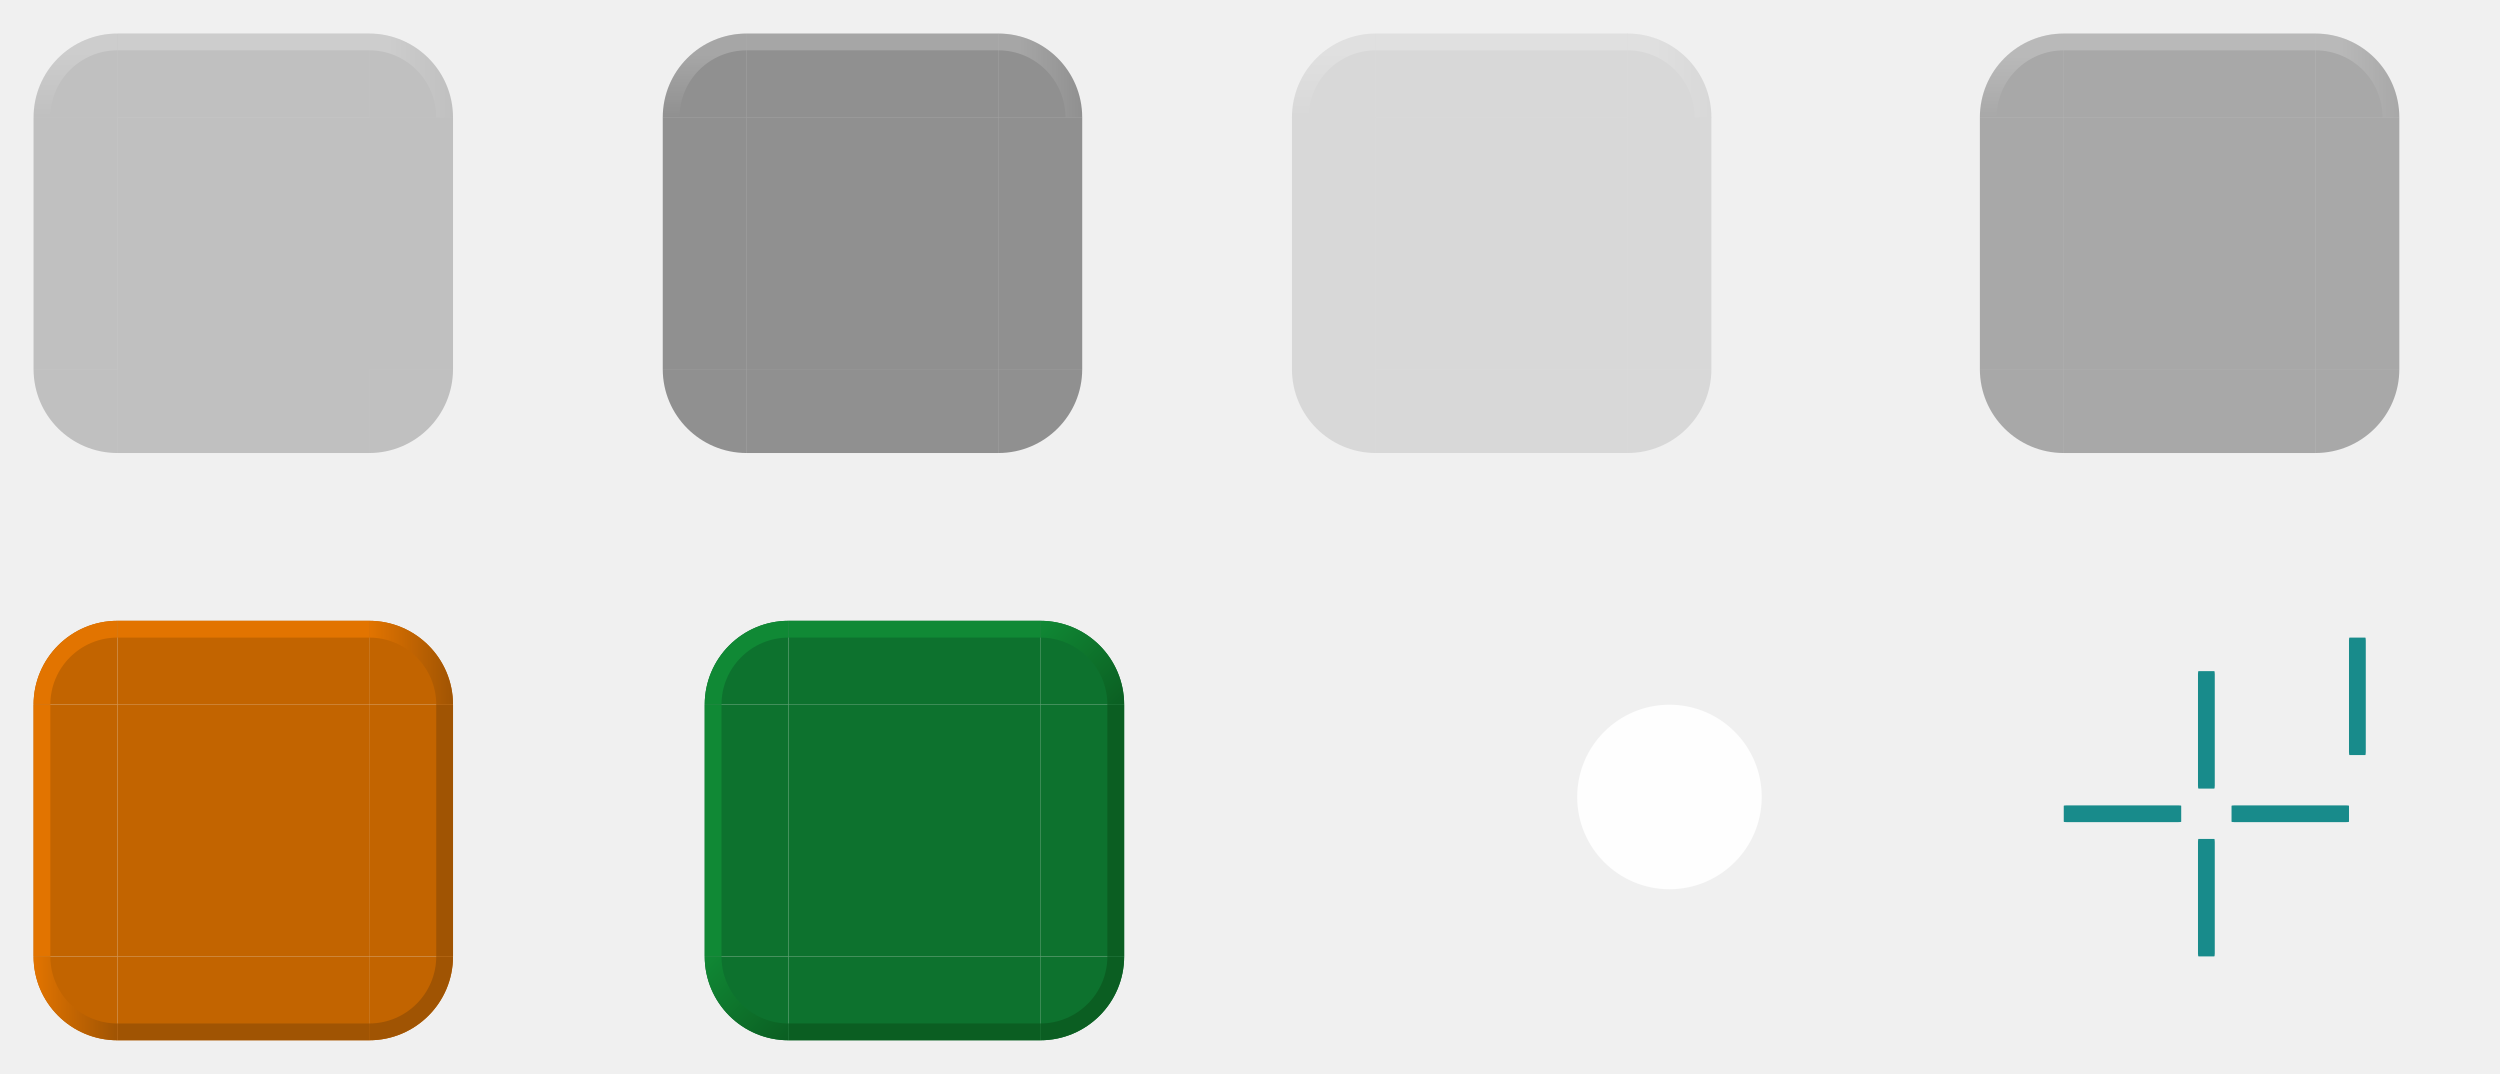
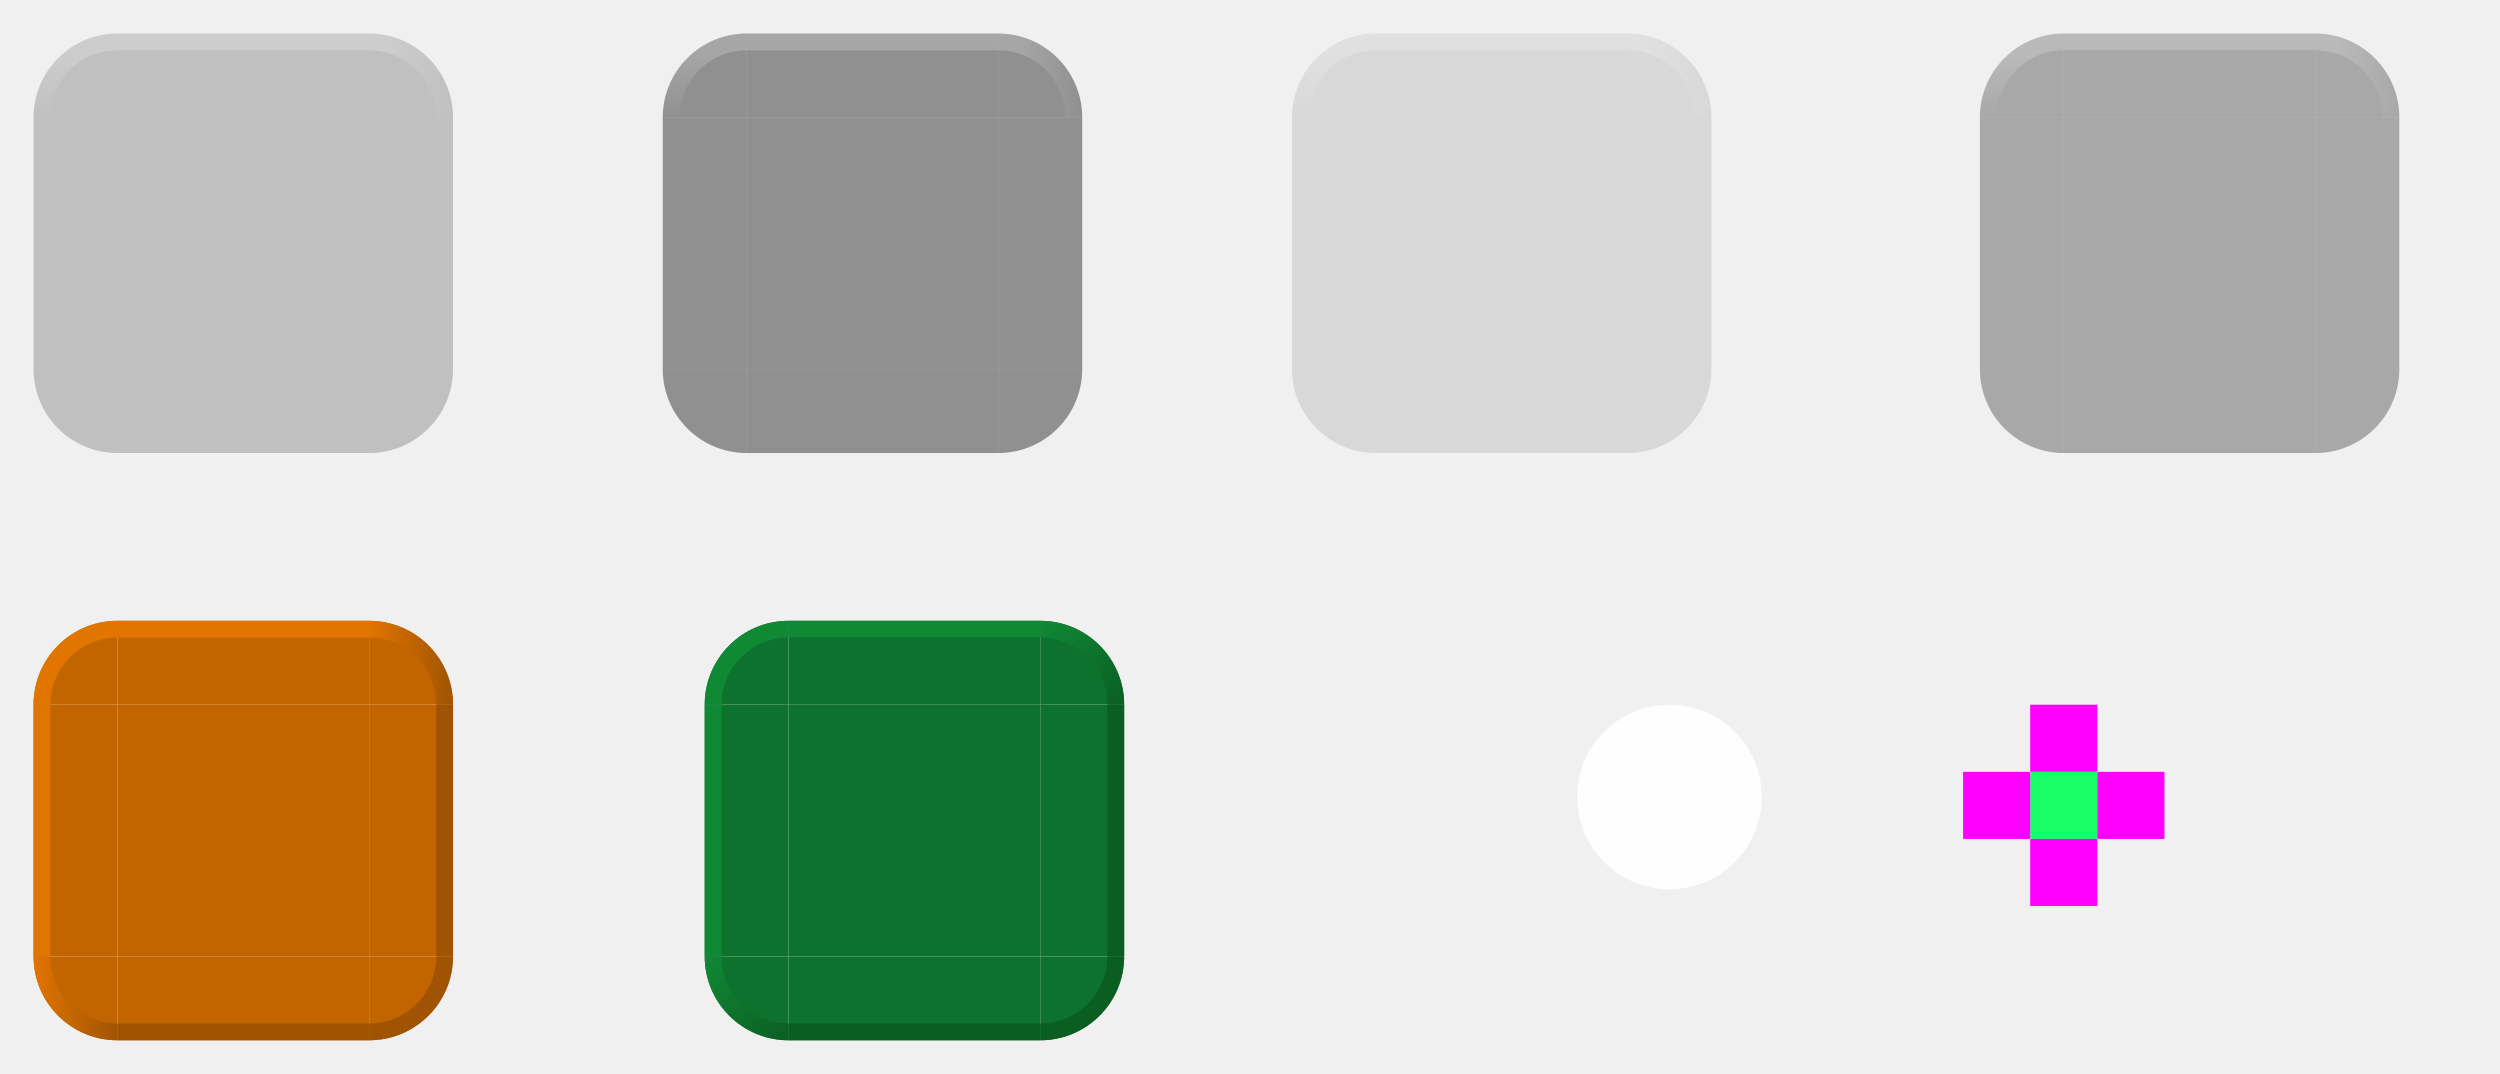
<svg xmlns="http://www.w3.org/2000/svg" xmlns:xlink="http://www.w3.org/1999/xlink" id="svg17788" version="1.1" viewBox="0 0 149 64" height="64" width="149">
  <defs id="defs1">
    <linearGradient id="linearGradient10">
      <stop style="stop-color:#ffffff;stop-opacity:1;" offset="0.25" id="stop10" />
      <stop style="stop-color:#ffffff;stop-opacity:0;" offset="1" id="stop11" />
    </linearGradient>
    <linearGradient id="linearGradient1">
      <stop style="stop-color:#ffffff;stop-opacity:1;" offset="0.25" id="stop7" />
      <stop style="stop-color:#ffffff;stop-opacity:0;" offset="1" id="stop8" />
    </linearGradient>
    <style id="current-color-scheme" type="text/css" />
    <linearGradient xlink:href="#linearGradient1" id="linearGradient8" x1="417.5" y1="475" x2="417.5" y2="480" gradientUnits="userSpaceOnUse" />
    <linearGradient xlink:href="#linearGradient10" id="linearGradient11" x1="417.5" y1="480" x2="417.5" y2="475" gradientUnits="userSpaceOnUse" />
    <linearGradient xlink:href="#linearGradient1" id="linearGradient3" gradientUnits="userSpaceOnUse" x1="417.5" y1="475" x2="417.5" y2="480" />
    <linearGradient xlink:href="#linearGradient10" id="linearGradient4" gradientUnits="userSpaceOnUse" x1="417.5" y1="480" x2="417.5" y2="475" />
    <linearGradient xlink:href="#linearGradient1" id="linearGradient5" gradientUnits="userSpaceOnUse" x1="417.5" y1="475" x2="417.5" y2="480" />
    <linearGradient xlink:href="#linearGradient10" id="linearGradient6" gradientUnits="userSpaceOnUse" x1="417.5" y1="480" x2="417.5" y2="475" />
    <linearGradient xlink:href="#linearGradient1" id="linearGradient7" gradientUnits="userSpaceOnUse" x1="417.5" y1="475" x2="417.5" y2="480" />
    <linearGradient xlink:href="#linearGradient10" id="linearGradient9" gradientUnits="userSpaceOnUse" x1="417.5" y1="480" x2="417.5" y2="475" />
  </defs>
  <defs id="defs17785">
    <linearGradient id="linearGradient16">
      <stop style="stop-color:#108935;stop-opacity:1" offset="0" id="stop15" />
      <stop style="stop-color:#0b5e22;stop-opacity:1" offset="1" id="stop16" />
    </linearGradient>
    <linearGradient id="linearGradient2">
      <stop style="stop-color:#e27400;stop-opacity:1" offset="0" id="stop1" />
      <stop style="stop-color:#a05403;stop-opacity:1" offset="1" id="stop2" />
    </linearGradient>
    <linearGradient xlink:href="#linearGradient2" id="linearGradient1048" gradientUnits="userSpaceOnUse" gradientTransform="rotate(180,342.5,557.5)" x1="270" y1="617" x2="265" y2="617" />
    <linearGradient xlink:href="#linearGradient2" id="linearGradient1050" gradientUnits="userSpaceOnUse" gradientTransform="translate(170,-140)" x1="265" y1="618" x2="270" y2="618" />
    <linearGradient xlink:href="#linearGradient16" id="linearGradient3744" gradientUnits="userSpaceOnUse" gradientTransform="rotate(180,342.5,557.5)" x1="270" y1="620" x2="265" y2="615" />
    <linearGradient xlink:href="#linearGradient16" id="linearGradient3746" gradientUnits="userSpaceOnUse" gradientTransform="translate(170,-140)" x1="265" y1="615" x2="270" y2="620" />
  </defs>
  <g id="layer1" transform="translate(-413,-473)">
    <rect class="ColorScheme-Text" style="fill:currentColor;fill-opacity:1;stroke:none;stroke-width:0.5;stroke-linecap:round;opacity:0.2" id="normal-center" width="15" height="15" x="420" y="480" />
    <g id="normal-topleft">
      <rect style="opacity:0.85;fill:none;stroke-width:2;stroke-linecap:round" id="rect3596" width="7" height="7" x="413" y="473" />
      <path class="ColorScheme-Text" style="fill:currentColor;fill-opacity:1;stroke:none;stroke-width:0.5;stroke-linecap:round;opacity:0.2" id="path8948" d="m -415,-480 a 5,5 0 0 1 -5,5 v -5 z" transform="scale(-1, -1)" />
      <path id="path1" style="fill:url(#linearGradient8);fill-opacity:1;stroke:none;stroke-width:0.5;stroke-linecap:round;opacity:0.2" d="m 420,475 v 1 a 4,4 0 0 0 -4,4 h -1 a 5,5 0 0 1 5,-5 z" />
    </g>
-     <rect style="opacity:0.9;fill:#008080;stroke:none;stroke-width:2;stroke-linecap:round" id="hint-top-margin" width="1" height="7" x="544" y="513" rx="0.029" ry="0.173" />
-     <rect style="opacity:0.9;fill:#008080;stroke:none;stroke-width:2;stroke-linecap:round" id="hint-bottom-margin" width="1" height="7" x="544" y="523" rx="0.029" ry="0.173" />
-     <rect style="opacity:0.9;fill:#008080;stroke:none;stroke-width:2;stroke-linecap:round" id="hint-right-margin" width="7" height="1" x="546" y="521" rx="0.203" ry="0.025" />
-     <rect style="opacity:0.9;fill:#008080;stroke:none;stroke-width:2;stroke-linecap:round" id="hint-left-margin" width="7" height="1" x="536" y="521" rx="0.203" ry="0.025" />
    <g id="normal-top" transform="matrix(6.12323e-17 1 -1 6.12323e-17 915 60)">
      <rect class="ColorScheme-Text" style="fill:currentColor;fill-opacity:1;stroke:none;stroke-width:0.5;stroke-linecap:round;opacity:0.2" id="rect3376" width="15" height="5" x="-495" y="415" transform="rotate(-90)" />
      <rect style="fill:none;fill-opacity:1;stroke:none;stroke-width:0.5;stroke-linecap:round" id="rect3380" width="15" height="2" x="-495" y="413" transform="rotate(-90)" />
      <rect style="fill:#ffffff;fill-opacity:1;stroke:none;stroke-width:0.5;stroke-linecap:round;opacity:0.2" id="rect1" width="15" height="1" x="-495" y="415" transform="rotate(-90)" />
    </g>
    <rect style="fill:#c26400;fill-opacity:1;stroke:none;stroke-width:0.5;stroke-linecap:round" id="attention-center" width="15" height="15" x="420" y="515" />
    <g id="attention-topright" transform="translate(0,35)">
      <rect style="opacity:0.85;fill:none;stroke-width:2;stroke-linecap:round" id="rect984" width="7" height="7" x="435" y="473" />
      <path style="fill:#c26400;fill-opacity:1;stroke:none;stroke-width:0.5;stroke-linecap:round" id="path986" d="m 440,-480 a 5,5 0 0 1 -5,5 v -5 z" transform="scale(1,-1)" />
      <path id="path988" style="fill:url(#linearGradient1050);fill-opacity:1;stroke:none;stroke-width:0.5;stroke-linecap:round" d="m 435,475 v 1 a 4,4 0 0 1 4,4 h 1 a 5,5 0 0 0 -5,-5 z" />
    </g>
    <g id="attention-topleft" transform="translate(0,35)">
      <rect style="opacity:0.85;fill:none;stroke-width:2;stroke-linecap:round" id="rect992" width="7" height="7" x="413" y="473" />
      <path style="fill:#c26400;fill-opacity:1;stroke:none;stroke-width:0.5;stroke-linecap:round" id="path994" d="m -415,-480 a 5,5 0 0 1 -5,5 v -5 z" transform="scale(-1)" />
      <path id="path996" style="fill:#e27400;fill-opacity:1;stroke:none;stroke-width:0.5;stroke-linecap:round" d="m 420,475 v 1 a 4,4 0 0 0 -4,4 h -1 a 5,5 0 0 1 5,-5 z" />
    </g>
    <g id="attention-bottomleft" transform="translate(0,35)">
      <rect style="opacity:0.85;fill:none;stroke-width:2;stroke-linecap:round" id="rect1000" width="7" height="7" x="413" y="495" />
      <path style="fill:#c26400;fill-opacity:1;stroke:none;stroke-width:0.5;stroke-linecap:round" id="path1002" d="m -415,495 a 5,5 0 0 1 -5,5 v -5 z" transform="scale(-1,1)" />
      <path id="path1004" style="fill:url(#linearGradient1048);fill-opacity:1;stroke:none;stroke-width:0.5;stroke-linecap:round" d="m 420,500 v -1 a 4,4 0 0 1 -4,-4 h -1 a 5,5 0 0 0 5,5 z" />
    </g>
    <g id="attention-bottomright" transform="translate(0,35)">
      <rect style="opacity:0.85;fill:none;stroke-width:2;stroke-linecap:round" id="rect1008" width="7" height="7" x="435" y="495" />
      <path style="fill:#c26400;fill-opacity:1;stroke:none;stroke-width:0.5;stroke-linecap:round" id="path1010" d="m 440,495 a 5,5 0 0 1 -5,5 v -5 z" />
      <path id="path1012" style="fill:#a05403;fill-opacity:1;stroke:none;stroke-width:0.5;stroke-linecap:round" d="m 435,500 v -1 a 4,4 0 0 0 4,-4 h 1 a 5,5 0 0 1 -5,5 z" />
    </g>
    <g id="attention-right" transform="translate(0,35)">
      <rect style="fill:#c26400;fill-opacity:1;stroke:none;stroke-width:0.5;stroke-linecap:round" id="rect1016" width="15" height="5" x="480" y="-440" transform="rotate(90)" />
      <rect style="fill:#a05403;fill-opacity:1;stroke:none;stroke-width:0.5;stroke-linecap:round" id="rect1018" width="15" height="1" x="480" y="-440" transform="rotate(90)" />
      <rect style="fill:none;fill-opacity:1;stroke:none;stroke-width:0.5;stroke-linecap:round" id="rect1020" width="15" height="2" x="480" y="-442" transform="rotate(90)" />
    </g>
    <g id="attention-left" transform="translate(0,35)">
      <rect style="fill:#c26400;fill-opacity:1;stroke:none;stroke-width:0.5;stroke-linecap:round" id="rect1024" width="15" height="5" x="-495" y="415" transform="rotate(-90)" />
      <rect style="fill:#e27400;fill-opacity:1;stroke:none;stroke-width:0.5;stroke-linecap:round" id="rect1026" width="15" height="1" x="-495" y="415" transform="rotate(-90)" />
      <rect style="fill:none;fill-opacity:1;stroke:none;stroke-width:0.5;stroke-linecap:round" id="rect1028" width="15" height="2" x="-495" y="413" transform="rotate(-90)" />
    </g>
    <g id="attention-top" transform="rotate(90,410,505)">
      <rect style="fill:#c26400;fill-opacity:1;stroke:none;stroke-width:0.5;stroke-linecap:round" id="rect1032" width="15" height="5" x="-495" y="415" transform="rotate(-90)" />
      <rect style="fill:#e27400;fill-opacity:1;stroke:none;stroke-width:0.5;stroke-linecap:round" id="rect1034" width="15" height="1" x="-495" y="415" transform="rotate(-90)" />
      <rect style="fill:none;fill-opacity:1;stroke:none;stroke-width:0.5;stroke-linecap:round" id="rect1036" width="15" height="2" x="-495" y="413" transform="rotate(-90)" />
    </g>
    <g id="attention-bottom" transform="rotate(90,410,505)">
      <rect style="fill:#c26400;fill-opacity:1;stroke:none;stroke-width:0.5;stroke-linecap:round" id="rect1040" width="15" height="5" x="480" y="-440" transform="rotate(90)" />
      <rect style="fill:#a05403;fill-opacity:1;stroke:none;stroke-width:0.5;stroke-linecap:round" id="rect1042" width="15" height="1" x="480" y="-440" transform="rotate(90)" />
      <rect style="fill:none;fill-opacity:1;stroke:none;stroke-width:0.5;stroke-linecap:round" id="rect1044" width="15" height="2" x="480" y="-442" transform="rotate(90)" />
    </g>
    <rect style="fill:#0d722e;fill-opacity:1;stroke:none;stroke-width:0.5;stroke-linecap:round" id="progress-center" width="15" height="15" x="460" y="515" />
    <g id="progress-topright" transform="translate(40,35)">
      <rect style="opacity:0.85;fill:none;stroke-width:2;stroke-linecap:round" id="rect3680" width="7" height="7" x="435" y="473" />
      <path style="fill:#0d722e;fill-opacity:1;stroke:none;stroke-width:0.5;stroke-linecap:round" id="path3682" d="m 440,-480 a 5,5 0 0 1 -5,5 v -5 z" transform="scale(1,-1)" />
      <path id="path3684" style="fill:url(#linearGradient3746);fill-opacity:1;stroke:none;stroke-width:0.5;stroke-linecap:round" d="m 435,475 v 1 a 4,4 0 0 1 4,4 h 1 a 5,5 0 0 0 -5,-5 z" />
    </g>
    <g id="progress-topleft" transform="translate(40,35)">
      <rect style="opacity:0.85;fill:none;stroke-width:2;stroke-linecap:round" id="rect3688" width="7" height="7" x="413" y="473" />
      <path style="fill:#0d722e;fill-opacity:1;stroke:none;stroke-width:0.5;stroke-linecap:round" id="path3690" d="m -415,-480 a 5,5 0 0 1 -5,5 v -5 z" transform="scale(-1)" />
      <path id="path3692" style="fill:#108935;fill-opacity:1;stroke:none;stroke-width:0.5;stroke-linecap:round" d="m 420,475 v 1 a 4,4 0 0 0 -4,4 h -1 a 5,5 0 0 1 5,-5 z" />
    </g>
    <g id="progress-bottomleft" transform="translate(40,35)">
      <rect style="opacity:0.85;fill:none;stroke-width:2;stroke-linecap:round" id="rect3696" width="7" height="7" x="413" y="495" />
      <path style="fill:#0d722e;fill-opacity:1;stroke:none;stroke-width:0.5;stroke-linecap:round" id="path3698" d="m -415,495 a 5,5 0 0 1 -5,5 v -5 z" transform="scale(-1,1)" />
      <path id="path3700" style="fill:url(#linearGradient3744);fill-opacity:1;stroke:none;stroke-width:0.5;stroke-linecap:round" d="m 420,500 v -1 a 4,4 0 0 1 -4,-4 h -1 a 5,5 0 0 0 5,5 z" />
    </g>
    <g id="progress-bottomright" transform="translate(40,35)">
      <rect style="opacity:0.85;fill:none;stroke-width:2;stroke-linecap:round" id="rect3704" width="7" height="7" x="435" y="495" />
      <path style="fill:#0d722e;fill-opacity:1;stroke:none;stroke-width:0.5;stroke-linecap:round" id="path3706" d="m 440,495 a 5,5 0 0 1 -5,5 v -5 z" />
      <path id="path3708" style="fill:#0b5e22;fill-opacity:1;stroke:none;stroke-width:0.5;stroke-linecap:round" d="m 435,500 v -1 a 4,4 0 0 0 4,-4 h 1 a 5,5 0 0 1 -5,5 z" />
    </g>
    <g id="progress-right" transform="translate(40,35)">
      <rect style="fill:#0d722e;fill-opacity:1;stroke:none;stroke-width:0.5;stroke-linecap:round" id="rect3712" width="15" height="5" x="480" y="-440" transform="rotate(90)" />
      <rect style="fill:#0b5e22;fill-opacity:1;stroke:none;stroke-width:0.5;stroke-linecap:round" id="rect3714" width="15" height="1" x="480" y="-440" transform="rotate(90)" />
      <rect style="fill:none;fill-opacity:1;stroke:none;stroke-width:0.5;stroke-linecap:round" id="rect3716" width="15" height="2" x="480" y="-442" transform="rotate(90)" />
    </g>
    <g id="progress-left" transform="translate(40,35)">
      <rect style="fill:#0d722e;fill-opacity:1;stroke:none;stroke-width:0.5;stroke-linecap:round" id="rect3720" width="15" height="5" x="-495" y="415" transform="rotate(-90)" />
      <rect style="fill:#108935;fill-opacity:1;stroke:none;stroke-width:0.5;stroke-linecap:round" id="rect3722" width="15" height="1" x="-495" y="415" transform="rotate(-90)" />
      <rect style="fill:none;fill-opacity:1;stroke:none;stroke-width:0.5;stroke-linecap:round" id="rect3724" width="15" height="2" x="-495" y="413" transform="rotate(-90)" />
    </g>
    <g id="progress-top" transform="rotate(90,430,525)">
      <rect style="fill:#0d722e;fill-opacity:1;stroke:none;stroke-width:0.5;stroke-linecap:round" id="rect3728" width="15" height="5" x="-495" y="415" transform="rotate(-90)" />
      <rect style="fill:#108935;fill-opacity:1;stroke:none;stroke-width:0.5;stroke-linecap:round" id="rect3730" width="15" height="1" x="-495" y="415" transform="rotate(-90)" />
      <rect style="fill:none;fill-opacity:1;stroke:none;stroke-width:0.5;stroke-linecap:round" id="rect3732" width="15" height="2" x="-495" y="413" transform="rotate(-90)" />
    </g>
    <g id="progress-bottom" transform="rotate(90,430,525)">
      <rect style="fill:#0d722e;fill-opacity:1;stroke:none;stroke-width:0.5;stroke-linecap:round" id="rect3736" width="15" height="5" x="480" y="-440" transform="rotate(90)" />
      <rect style="fill:#0b5e22;fill-opacity:1;stroke:none;stroke-width:0.5;stroke-linecap:round" id="rect3738" width="15" height="1" x="480" y="-440" transform="rotate(90)" />
      <rect style="fill:none;fill-opacity:1;stroke:none;stroke-width:0.5;stroke-linecap:round" id="rect3740" width="15" height="2" x="480" y="-442" transform="rotate(90)" />
    </g>
    <g id="group-expander-bottom">
      <rect style="fill:none;fill-opacity:1;stroke:none;stroke-width:0.5;stroke-linecap:round" id="rect5649" width="15" height="15" x="505" y="515" />
      <circle style="opacity:0.9;fill:#ffffff;fill-opacity:1;stroke-width:2;stroke-linecap:round" id="path6384" cx="512.5" cy="520.5" r="5.5" />
    </g>
-     <rect style="opacity:0.9;fill:#008080;stroke:none;stroke-width:2;stroke-linecap:round" id="hint-stretch-borders" width="1" height="7" x="553" y="511" rx="0.029" ry="0.173" />
+     <rect style="opacity:0.9;fill:#00ff57;fill-opacity:1;stroke:none;stroke-width:3.024;stroke-linecap:round" id="hint-stretch-borders" width="4" height="4" x="534" y="519" rx="0.116" ry="0.099" />
    <g id="normal-bottomleft" transform="matrix(1 0 0 -1 -1e-05 975)" style="opacity:0.2">
      <rect style="opacity:0.85;fill:none;stroke-width:2;stroke-linecap:round" id="rect2" width="7" height="7" x="413" y="473" />
      <path class="ColorScheme-Text" style="fill:currentColor;fill-opacity:1;stroke:none;stroke-width:0.5;stroke-linecap:round" id="path2" d="m -415,-480 a 5,5 0 0 1 -5,5 v -5 z" transform="scale(-1, -1)" />
    </g>
    <g id="normal-bottom" transform="matrix(0 -1 -1 0 915 915)" style="opacity:0.2">
      <rect class="ColorScheme-Text" style="fill:currentColor;fill-opacity:1;stroke:none;stroke-width:0.5;stroke-linecap:round" id="rect4" width="15" height="5" x="-495" y="415" transform="rotate(-90)" />
      <rect style="fill:none;fill-opacity:1;stroke:none;stroke-width:0.5;stroke-linecap:round" id="rect6" width="15" height="2" x="-495" y="413" transform="rotate(-90)" />
    </g>
    <g id="normal-topright" transform="matrix(6.12323e-17 1 -1 6.12323e-17 915 59.9999)">
      <rect style="opacity:0.85;fill:none;stroke-width:2;stroke-linecap:round" id="rect32" width="7" height="7" x="413" y="473" />
      <path class="ColorScheme-Text" style="fill:currentColor;fill-opacity:1;stroke:none;stroke-width:0.5;stroke-linecap:round;opacity:0.2" id="path32" d="m -415,-480 a 5,5 0 0 1 -5,5 v -5 z" transform="scale(-1, -1)" />
      <path id="path34" style="opacity:0.2;fill:url(#linearGradient11);fill-opacity:1;stroke:none;stroke-width:0.5;stroke-linecap:round" d="m 420,475 v 1 a 4,4 0 0 0 -4,4 h -1 a 5,5 0 0 1 5,-5 z" />
    </g>
    <g id="normal-right" transform="matrix(-1 1.22465e-16 -1.22465e-16 -1 855 975)" style="opacity:0.2">
      <rect class="ColorScheme-Text" style="fill:currentColor;fill-opacity:1;stroke:none;stroke-width:0.5;stroke-linecap:round" id="rect34" width="15" height="5" x="-495" y="415" transform="rotate(-90)" />
      <rect style="fill:none;fill-opacity:1;stroke:none;stroke-width:0.5;stroke-linecap:round" id="rect36" width="15" height="2" x="-495" y="413" transform="rotate(-90)" />
    </g>
    <g id="normal-bottomright" transform="matrix(-1 1.22465e-16 -1.22465e-16 -1 855 975)" style="opacity:0.2">
      <rect style="opacity:0.85;fill:none;stroke-width:2;stroke-linecap:round" id="rect38" width="7" height="7" x="413" y="473" />
      <path class="ColorScheme-Text" style="fill:currentColor;fill-opacity:1;stroke:none;stroke-width:0.5;stroke-linecap:round" id="path38" d="m -415,-480 a 5,5 0 0 1 -5,5 v -5 z" transform="scale(-1, -1)" />
    </g>
    <g id="normal-left" transform="matrix(1 0 0 -1 0 975)" style="opacity:0.2">
      <rect class="ColorScheme-Text" style="fill:currentColor;fill-opacity:1;stroke:none;stroke-width:0.5;stroke-linecap:round" id="rect43" width="15" height="5" x="-495" y="415" transform="rotate(-90)" />
      <rect style="fill:none;fill-opacity:1;stroke:none;stroke-width:0.5;stroke-linecap:round" id="rect45" width="15" height="2" x="-495" y="413" transform="rotate(-90)" />
    </g>
    <rect class="ColorScheme-Highlight" style="opacity:0.3;fill:currentColor;fill-opacity:1;stroke:none;stroke-width:0.5;stroke-linecap:round" id="hover-center" width="15" height="15" x="536" y="480" />
    <g id="hover-topleft" transform="translate(116,1.9962898e-5)">
      <rect style="opacity:0.85;fill:none;stroke-width:2;stroke-linecap:round" id="rect3596-9" width="7" height="7" x="413" y="473" />
      <path class="ColorScheme-Highlight" style="opacity:0.3;fill:currentColor;fill-opacity:1;stroke:none;stroke-width:0.5;stroke-linecap:round" id="path8948-1" d="m -415,-480 a 5,5 0 0 1 -5,5 v -5 z" transform="scale(-1)" />
      <path id="path1-2" style="opacity:0.2;fill:url(#linearGradient3);fill-opacity:1;stroke:none;stroke-width:0.5;stroke-linecap:round" d="m 420,475 v 1 a 4,4 0 0 0 -4,4 h -1 a 5,5 0 0 1 5,-5 z" />
    </g>
    <g id="hover-top" transform="rotate(90,485.5,545.5)">
      <rect class="ColorScheme-Highlight" style="opacity:0.3;fill:currentColor;fill-opacity:1;stroke:none;stroke-width:0.5;stroke-linecap:round" id="rect3376-0" width="15" height="5" x="-495" y="415" transform="rotate(-90)" />
      <rect style="fill:none;fill-opacity:1;stroke:none;stroke-width:0.5;stroke-linecap:round" id="rect3380-9" width="15" height="2" x="-495" y="413" transform="rotate(-90)" />
      <rect style="opacity:0.2;fill:#ffffff;fill-opacity:1;stroke:none;stroke-width:0.5;stroke-linecap:round" id="rect1-3" width="15" height="1" x="-495" y="415" transform="rotate(-90)" />
    </g>
    <g id="hover-bottomleft" transform="matrix(1,0,0,-1,116,975.0001)" style="opacity:0.3">
      <rect style="opacity:0.85;fill:none;stroke-width:2;stroke-linecap:round" id="rect2-0" width="7" height="7" x="413" y="473" />
      <path class="ColorScheme-Highlight" style="fill:currentColor;fill-opacity:1;stroke:none;stroke-width:0.5;stroke-linecap:round" id="path2-6" d="m -415,-480 a 5,5 0 0 1 -5,5 v -5 z" transform="scale(-1)" />
    </g>
    <g id="hover-bottom" transform="matrix(0,-1,-1,0,1031,915.0001)" style="opacity:0.3">
      <rect class="ColorScheme-Highlight" style="fill:currentColor;fill-opacity:1;stroke:none;stroke-width:0.5;stroke-linecap:round" id="rect4-6" width="15" height="5" x="-495" y="415" transform="rotate(-90)" />
      <rect style="fill:none;fill-opacity:1;stroke:none;stroke-width:0.5;stroke-linecap:round" id="rect6-1" width="15" height="2" x="-495" y="413" transform="rotate(-90)" />
    </g>
    <g id="hover-topright" transform="rotate(90,485.5,545.5)">
      <rect style="opacity:0.85;fill:none;stroke-width:2;stroke-linecap:round" id="rect32-7" width="7" height="7" x="413" y="473" />
      <path class="ColorScheme-Highlight" style="opacity:0.3;fill:currentColor;fill-opacity:1;stroke:none;stroke-width:0.5;stroke-linecap:round" id="path32-9" d="m -415,-480 a 5,5 0 0 1 -5,5 v -5 z" transform="scale(-1)" />
      <path id="path34-2" style="opacity:0.2;fill:url(#linearGradient4);fill-opacity:1;stroke:none;stroke-width:0.5;stroke-linecap:round" d="m 420,475 v 1 a 4,4 0 0 0 -4,4 h -1 a 5,5 0 0 1 5,-5 z" />
    </g>
    <g id="hover-right" transform="rotate(180,485.5,487.5)" style="opacity:0.3">
      <rect class="ColorScheme-Highlight" style="fill:currentColor;fill-opacity:1;stroke:none;stroke-width:0.5;stroke-linecap:round" id="rect34-2" width="15" height="5" x="-495" y="415" transform="rotate(-90)" />
      <rect style="fill:none;fill-opacity:1;stroke:none;stroke-width:0.5;stroke-linecap:round" id="rect36-3" width="15" height="2" x="-495" y="413" transform="rotate(-90)" />
    </g>
    <g id="hover-bottomright" transform="rotate(180,485.5,487.5)" style="opacity:0.3">
      <rect style="opacity:0.85;fill:none;stroke-width:2;stroke-linecap:round" id="rect38-5" width="7" height="7" x="413" y="473" />
      <path class="ColorScheme-Highlight" style="fill:currentColor;fill-opacity:1;stroke:none;stroke-width:0.5;stroke-linecap:round" id="path38-9" d="m -415,-480 a 5,5 0 0 1 -5,5 v -5 z" transform="scale(-1)" />
    </g>
    <g id="hover-left" transform="matrix(1,0,0,-1,116,975.0001)" style="opacity:0.3">
      <rect class="ColorScheme-Highlight" style="fill:currentColor;fill-opacity:1;stroke:none;stroke-width:0.5;stroke-linecap:round" id="rect43-2" width="15" height="5" x="-495" y="415" transform="rotate(-90)" />
      <rect style="fill:none;fill-opacity:1;stroke:none;stroke-width:0.5;stroke-linecap:round" id="rect45-8" width="15" height="2" x="-495" y="413" transform="rotate(-90)" />
    </g>
    <rect class="ColorScheme-Text" style="opacity:0.1;fill:currentColor;fill-opacity:1;stroke:none;stroke-width:0.5;stroke-linecap:round" id="minimized-center" width="15" height="15" x="495" y="480" />
    <g id="minimized-topleft" transform="translate(75, -3.91914e-05)">
      <rect style="opacity:0.85;fill:none;stroke-width:2;stroke-linecap:round" id="rect3596-1" width="7" height="7" x="413" y="473" />
      <path class="ColorScheme-Text" style="opacity:0.1;fill:currentColor;fill-opacity:1;stroke:none;stroke-width:0.5;stroke-linecap:round" id="path8948-9" d="m -415,-480 a 5,5 0 0 1 -5,5 v -5 z" transform="scale(-1, -1)" />
      <path id="path1-4" style="opacity:0.2;fill:url(#linearGradient5);fill-opacity:1;stroke:none;stroke-width:0.5;stroke-linecap:round" d="m 420,475 v 1 a 4,4 0 0 0 -4,4 h -1 a 5,5 0 0 1 5,-5 z" />
    </g>
    <g id="minimized-top" transform="matrix(6.12323e-17 1 -1 6.12323e-17 990 60)">
      <rect class="ColorScheme-Text" style="opacity:0.1;fill:currentColor;fill-opacity:1;stroke:none;stroke-width:0.5;stroke-linecap:round" id="rect3376-8" width="15" height="5" x="-495" y="415" transform="rotate(-90)" />
      <rect style="fill:none;fill-opacity:1;stroke:none;stroke-width:0.5;stroke-linecap:round" id="rect3380-4" width="15" height="2" x="-495" y="413" transform="rotate(-90)" />
      <rect style="opacity:0.2;fill:#ffffff;fill-opacity:1;stroke:none;stroke-width:0.5;stroke-linecap:round" id="rect1-5" width="15" height="1" x="-495" y="415" transform="rotate(-90)" />
    </g>
    <g id="minimized-bottomleft" transform="matrix(1 0 0 -1 75 975)" style="opacity:0.1">
      <rect style="opacity:0.85;fill:none;stroke-width:2;stroke-linecap:round" id="rect2-3" width="7" height="7" x="413" y="473" />
      <path class="ColorScheme-Text" style="fill:currentColor;fill-opacity:1;stroke:none;stroke-width:0.5;stroke-linecap:round" id="path2-61" d="m -415,-480 a 5,5 0 0 1 -5,5 v -5 z" transform="scale(-1, -1)" />
    </g>
    <g id="minimized-bottom" transform="matrix(0 -1 -1 0 990 915)" style="opacity:0.1">
      <rect class="ColorScheme-Text" style="fill:currentColor;fill-opacity:1;stroke:none;stroke-width:0.5;stroke-linecap:round" id="rect4-63" width="15" height="5" x="-495" y="415" transform="rotate(-90)" />
      <rect style="fill:none;fill-opacity:1;stroke:none;stroke-width:0.5;stroke-linecap:round" id="rect6-2" width="15" height="2" x="-495" y="413" transform="rotate(-90)" />
    </g>
    <g id="minimized-topright" transform="matrix(6.12323e-17 1 -1 6.12323e-17 990 59.9999)">
      <rect style="opacity:0.85;fill:none;stroke-width:2;stroke-linecap:round" id="rect32-6" width="7" height="7" x="413" y="473" />
      <path class="ColorScheme-Text" style="opacity:0.1;fill:currentColor;fill-opacity:1;stroke:none;stroke-width:0.5;stroke-linecap:round" id="path32-1" d="m -415,-480 a 5,5 0 0 1 -5,5 v -5 z" transform="scale(-1, -1)" />
      <path id="path34-5" style="opacity:0.2;fill:url(#linearGradient6);fill-opacity:1;stroke:none;stroke-width:0.5;stroke-linecap:round" d="m 420,475 v 1 a 4,4 0 0 0 -4,4 h -1 a 5,5 0 0 1 5,-5 z" />
    </g>
    <g id="minimized-right" transform="matrix(-1 1.22465e-16 -1.22465e-16 -1 930 975)" style="opacity:0.1">
      <rect class="ColorScheme-Text" style="fill:currentColor;fill-opacity:1;stroke:none;stroke-width:0.5;stroke-linecap:round" id="rect34-4" width="15" height="5" x="-495" y="415" transform="rotate(-90)" />
      <rect style="fill:none;fill-opacity:1;stroke:none;stroke-width:0.5;stroke-linecap:round" id="rect36-7" width="15" height="2" x="-495" y="413" transform="rotate(-90)" />
    </g>
    <g id="minimized-bottomright" transform="matrix(-1 1.22465e-16 -1.22465e-16 -1 930 975)" style="opacity:0.1">
      <rect style="opacity:0.85;fill:none;stroke-width:2;stroke-linecap:round" id="rect38-56" width="7" height="7" x="413" y="473" />
      <path class="ColorScheme-Text" style="fill:currentColor;fill-opacity:1;stroke:none;stroke-width:0.5;stroke-linecap:round" id="path38-93" d="m -415,-480 a 5,5 0 0 1 -5,5 v -5 z" transform="scale(-1, -1)" />
    </g>
    <g id="minimized-left" transform="matrix(1 0 0 -1 75 975)" style="opacity:0.1">
      <rect class="ColorScheme-Text" style="fill:currentColor;fill-opacity:1;stroke:none;stroke-width:0.5;stroke-linecap:round" id="rect43-4" width="15" height="5" x="-495" y="415" transform="rotate(-90)" />
      <rect style="fill:none;fill-opacity:1;stroke:none;stroke-width:0.5;stroke-linecap:round" id="rect45-5" width="15" height="2" x="-495" y="413" transform="rotate(-90)" />
    </g>
    <rect class="ColorScheme-Highlight" style="opacity:0.4;fill:currentColor;fill-opacity:1;stroke:none;stroke-width:0.5;stroke-linecap:round" id="focus-center" width="15" height="15" x="457.5" y="480" />
    <g id="focus-topleft" transform="translate(37.5, -3.83633e-05)">
      <rect style="opacity:0.85;fill:none;stroke-width:2;stroke-linecap:round" id="rect3596-7" width="7" height="7" x="413" y="473" />
      <path class="ColorScheme-Highlight" style="opacity:0.4;fill:currentColor;fill-opacity:1;stroke:none;stroke-width:0.5;stroke-linecap:round" id="path8948-8" d="m -415,-480 a 5,5 0 0 1 -5,5 v -5 z" transform="scale(-1, -1)" />
      <path id="path1-6" style="opacity:0.2;fill:url(#linearGradient7);fill-opacity:1;stroke:none;stroke-width:0.5;stroke-linecap:round" d="m 420,475 v 1 a 4,4 0 0 0 -4,4 h -1 a 5,5 0 0 1 5,-5 z" />
    </g>
    <g id="focus-top" transform="matrix(6.12323e-17 1 -1 6.12323e-17 952.5 60)">
      <rect class="ColorScheme-Highlight" style="opacity:0.4;fill:currentColor;fill-opacity:1;stroke:none;stroke-width:0.5;stroke-linecap:round" id="rect3376-84" width="15" height="5" x="-495" y="415" transform="rotate(-90)" />
      <rect style="fill:none;fill-opacity:1;stroke:none;stroke-width:0.5;stroke-linecap:round" id="rect3380-3" width="15" height="2" x="-495" y="413" transform="rotate(-90)" />
      <rect style="opacity:0.2;fill:#ffffff;fill-opacity:1;stroke:none;stroke-width:0.5;stroke-linecap:round" id="rect1-1" width="15" height="1" x="-495" y="415" transform="rotate(-90)" />
    </g>
    <g id="focus-bottomleft" transform="matrix(1 0 0 -1 37.5 975)" style="opacity:0.4">
      <rect style="opacity:0.85;fill:none;stroke-width:2;stroke-linecap:round" id="rect2-9" width="7" height="7" x="413" y="473" />
      <path class="ColorScheme-Highlight" style="fill:currentColor;fill-opacity:1;stroke:none;stroke-width:0.5;stroke-linecap:round" id="path2-2" d="m -415,-480 a 5,5 0 0 1 -5,5 v -5 z" transform="scale(-1, -1)" />
    </g>
    <g id="focus-bottom" transform="matrix(0 -1 -1 0 952.5 915)" style="opacity:0.4">
      <rect class="ColorScheme-Highlight" style="fill:currentColor;fill-opacity:1;stroke:none;stroke-width:0.5;stroke-linecap:round" id="rect4-68" width="15" height="5" x="-495" y="415" transform="rotate(-90)" />
      <rect style="fill:none;fill-opacity:1;stroke:none;stroke-width:0.5;stroke-linecap:round" id="rect6-9" width="15" height="2" x="-495" y="413" transform="rotate(-90)" />
    </g>
    <g id="focus-topright" transform="matrix(6.12323e-17 1 -1 6.12323e-17 952.5 59.9999)">
      <rect style="opacity:0.85;fill:none;stroke-width:2;stroke-linecap:round" id="rect32-66" width="7" height="7" x="413" y="473" />
      <path class="ColorScheme-Highlight" style="opacity:0.4;fill:currentColor;fill-opacity:1;stroke:none;stroke-width:0.5;stroke-linecap:round" id="path32-4" d="m -415,-480 a 5,5 0 0 1 -5,5 v -5 z" transform="scale(-1, -1)" />
      <path id="path34-9" style="opacity:0.2;fill:url(#linearGradient9);fill-opacity:1;stroke:none;stroke-width:0.5;stroke-linecap:round" d="m 420,475 v 1 a 4,4 0 0 0 -4,4 h -1 a 5,5 0 0 1 5,-5 z" />
    </g>
    <g id="focus-right" transform="matrix(-1 1.22465e-16 -1.22465e-16 -1 892.5 975)" style="opacity:0.4">
      <rect class="ColorScheme-Highlight" style="fill:currentColor;fill-opacity:1;stroke:none;stroke-width:0.5;stroke-linecap:round" id="rect34-0" width="15" height="5" x="-495" y="415" transform="rotate(-90)" />
      <rect style="fill:none;fill-opacity:1;stroke:none;stroke-width:0.5;stroke-linecap:round" id="rect36-4" width="15" height="2" x="-495" y="413" transform="rotate(-90)" />
    </g>
    <g id="focus-bottomright" transform="matrix(-1 1.22465e-16 -1.22465e-16 -1 892.5 975)" style="opacity:0.4">
      <rect style="opacity:0.85;fill:none;stroke-width:2;stroke-linecap:round" id="rect38-7" width="7" height="7" x="413" y="473" />
      <path class="ColorScheme-Highlight" style="fill:currentColor;fill-opacity:1;stroke:none;stroke-width:0.5;stroke-linecap:round" id="path38-1" d="m -415,-480 a 5,5 0 0 1 -5,5 v -5 z" transform="scale(-1, -1)" />
    </g>
    <g id="focus-left" transform="matrix(1 0 0 -1 37.5 975)" style="opacity:0.4">
      <rect class="ColorScheme-Highlight" style="fill:currentColor;fill-opacity:1;stroke:none;stroke-width:0.5;stroke-linecap:round" id="rect43-27" width="15" height="5" x="-495" y="415" transform="rotate(-90)" />
      <rect style="fill:none;fill-opacity:1;stroke:none;stroke-width:0.5;stroke-linecap:round" id="rect45-2" width="15" height="2" x="-495" y="413" transform="rotate(-90)" />
    </g>
+     <rect id="normal-hint-top-margin" x="534" y="515" width="4" height="4" fill="#ff00ff" />
+     <rect id="normal-hint-bottom-margin" x="530" y="519" width="4" height="4" fill="#ff00ff" />
+     <rect id="normal-hint-right-margin" x="538" y="519" width="4" height="4" fill="#ff00ff" />
+     <rect id="normal-hint-left-margin" x="534" y="523" width="4" height="4" fill="#ff00ff" />
  </g>
</svg>
